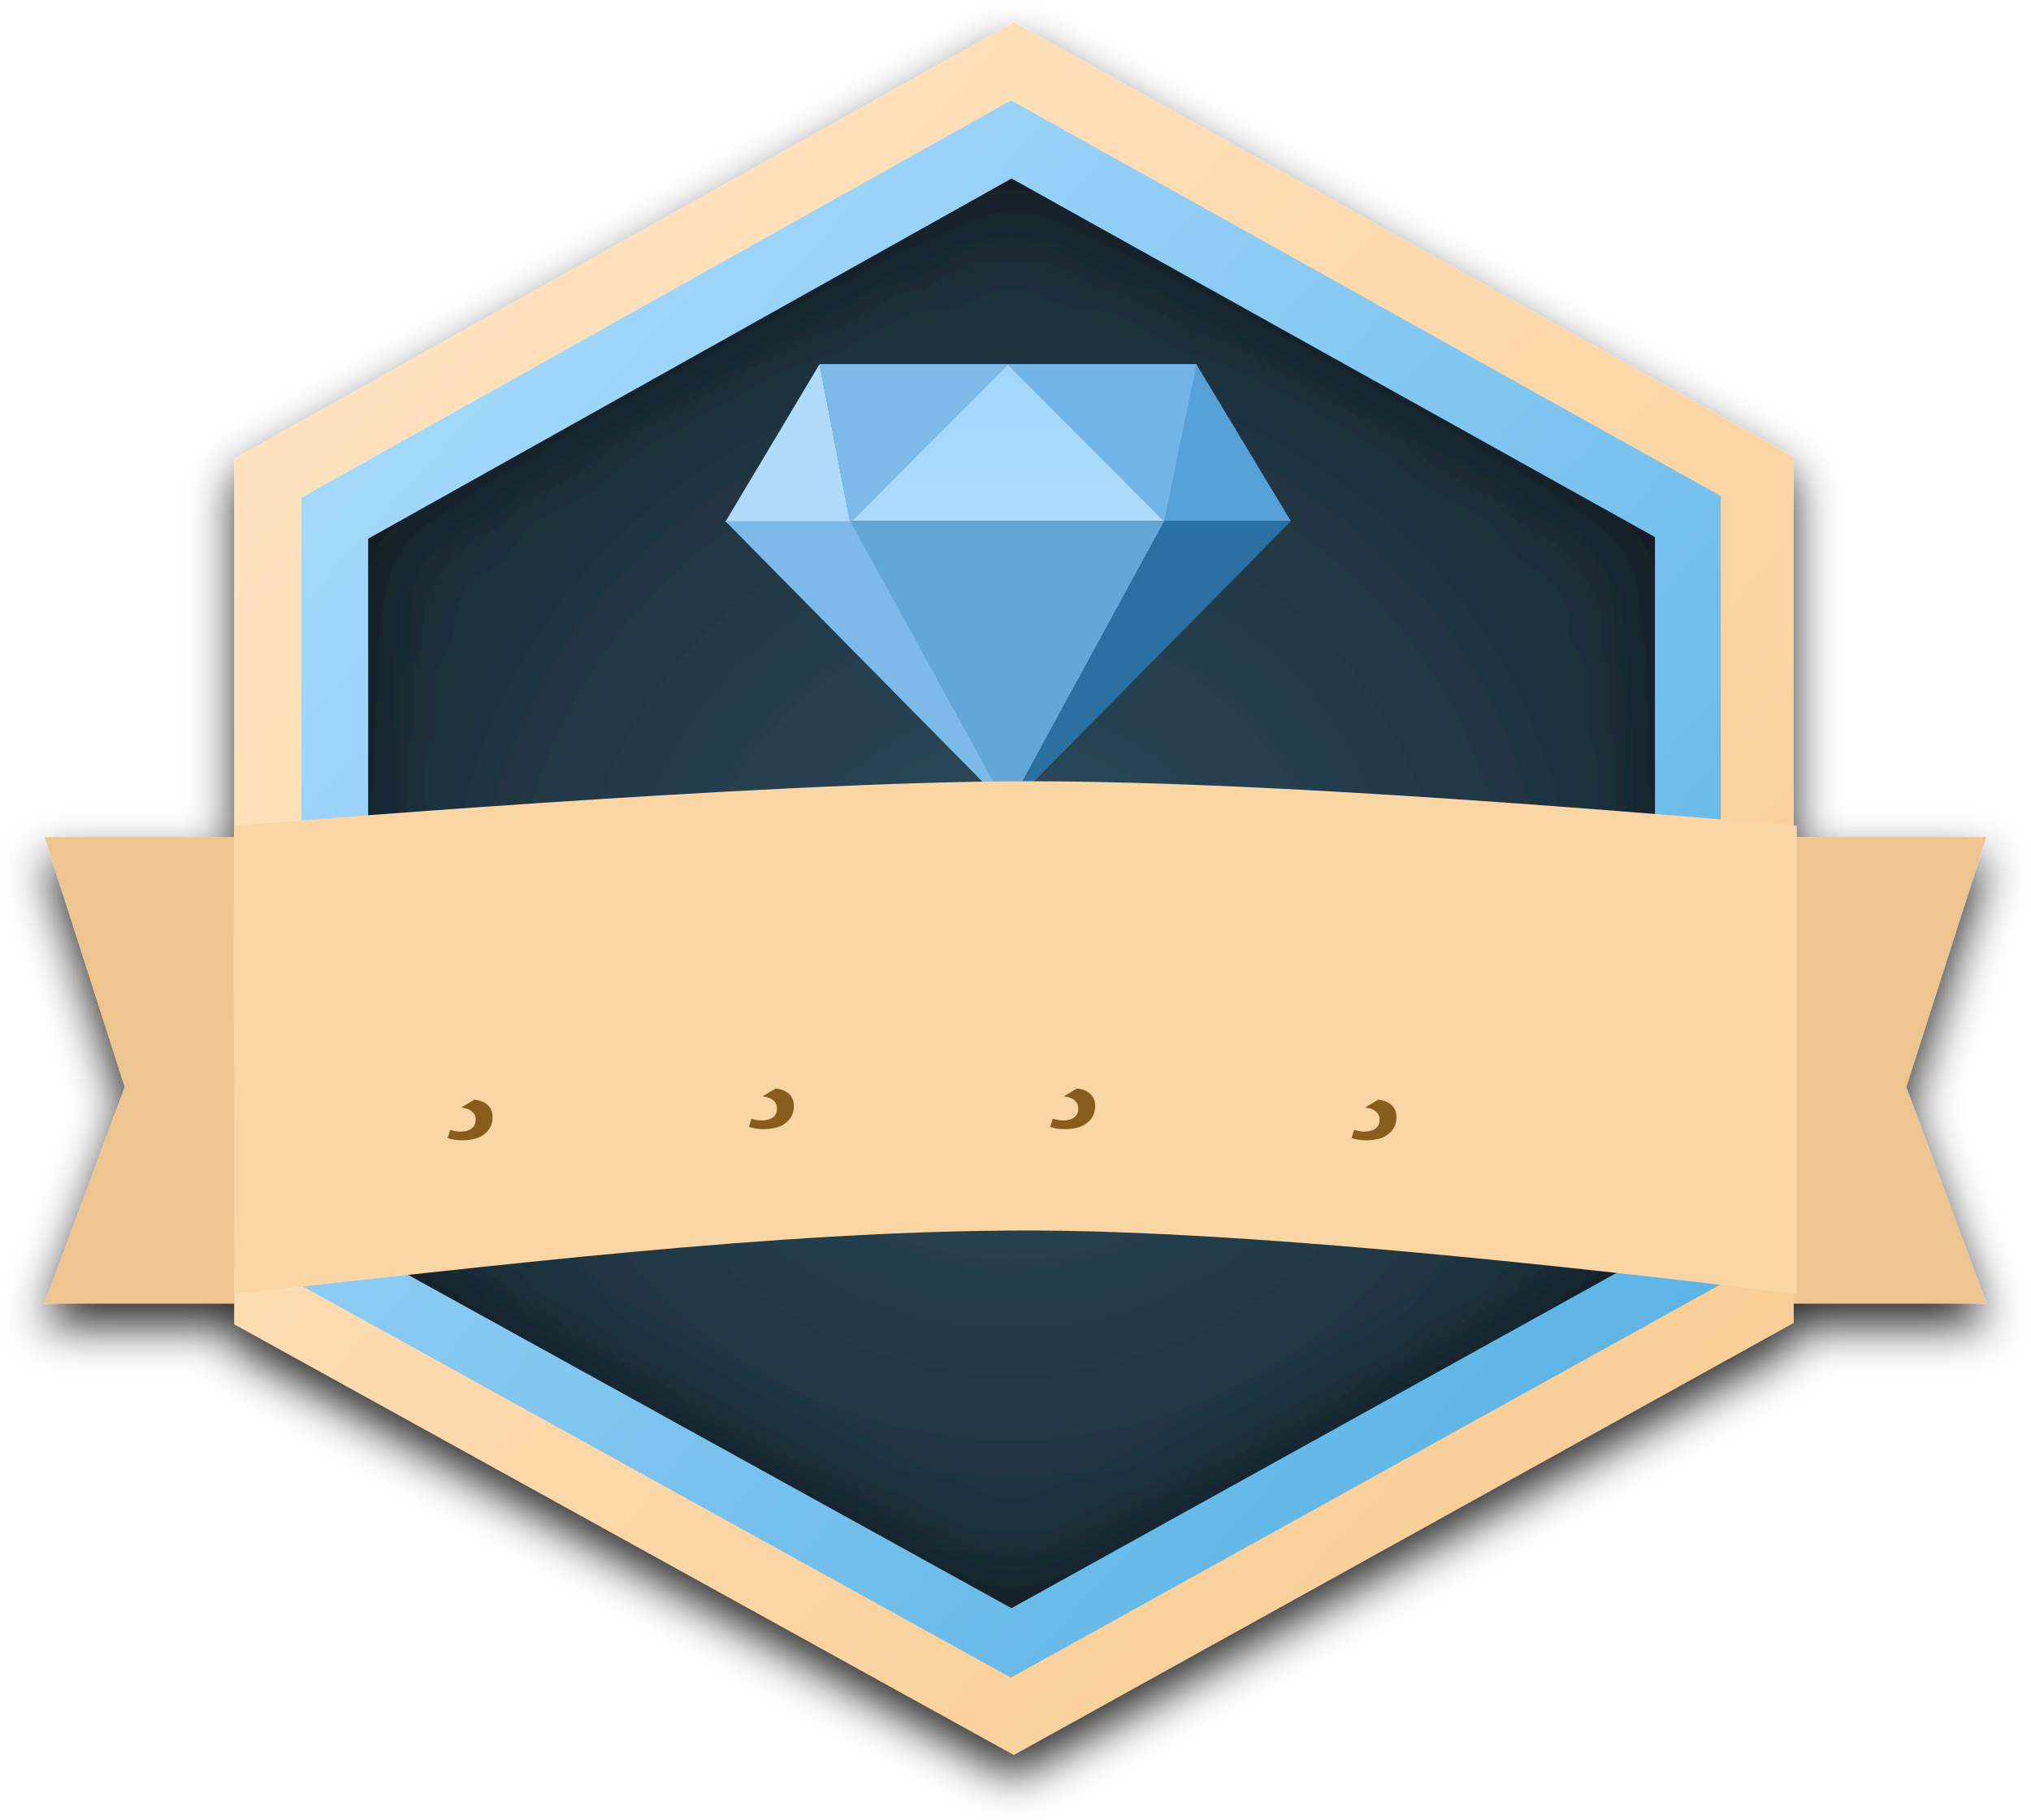
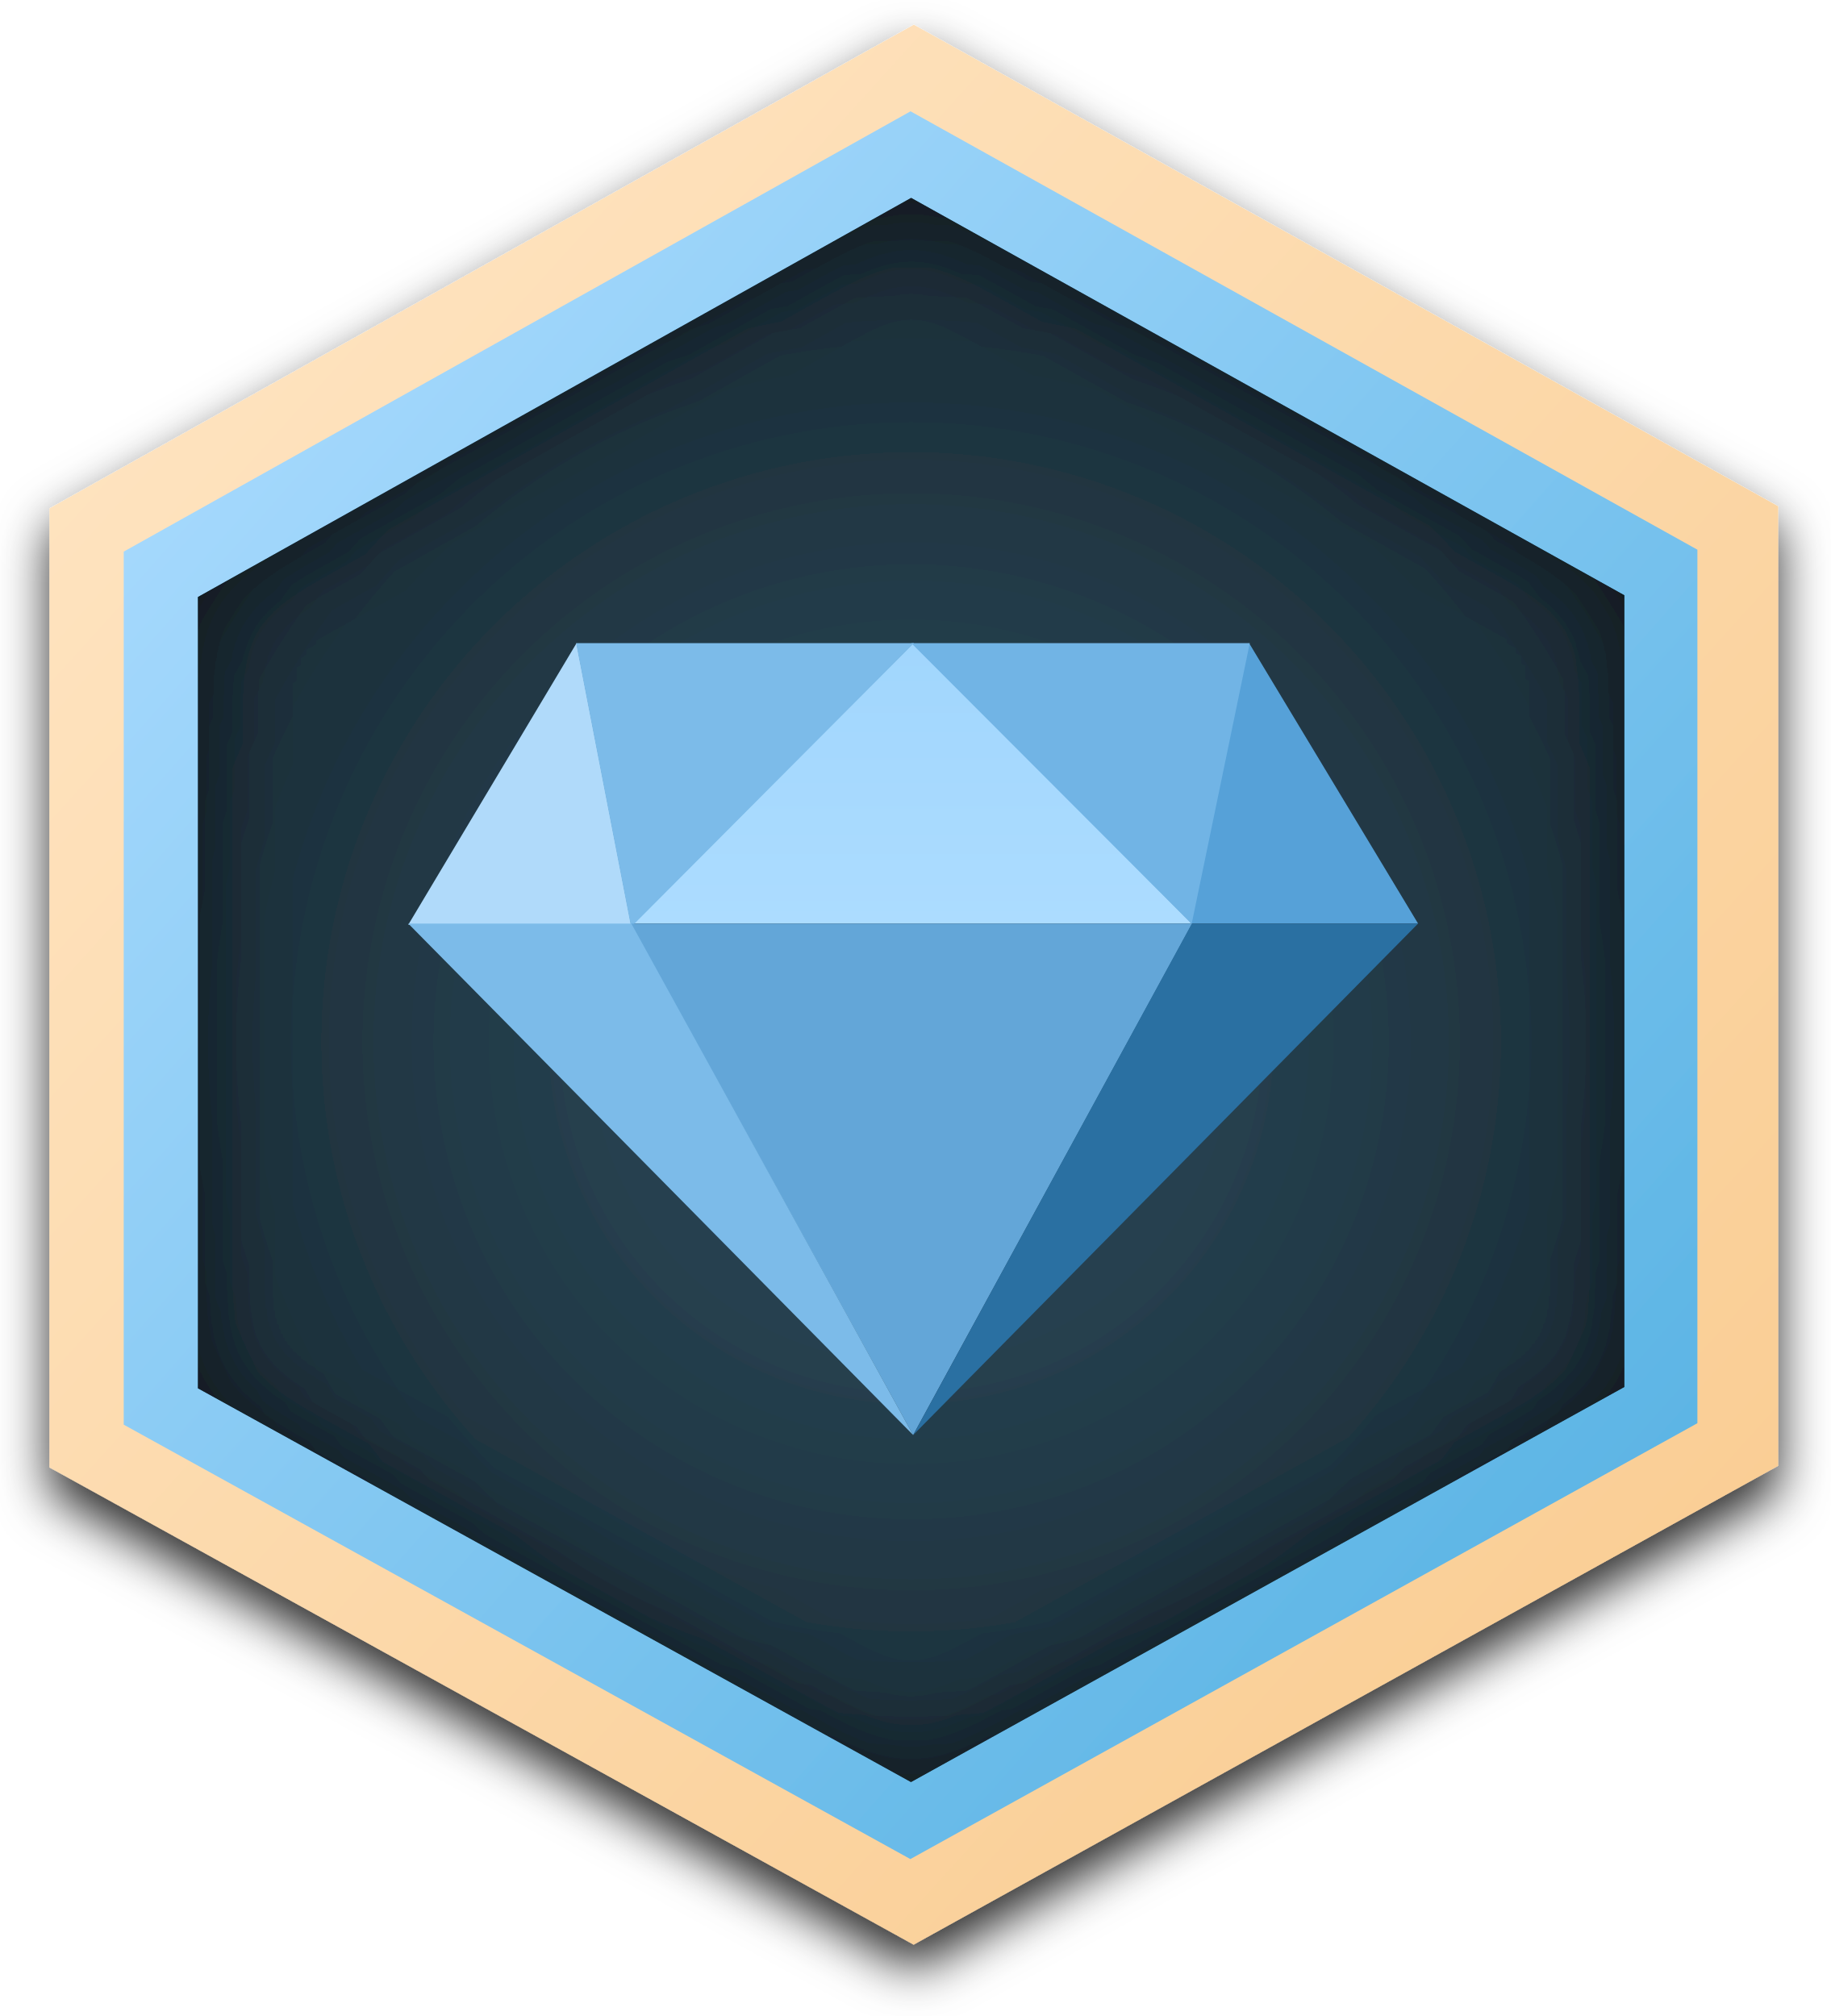
- <svg xmlns="http://www.w3.org/2000/svg" xmlns:xlink="http://www.w3.org/1999/xlink" width="182px" height="163px" viewBox="0 0 182 163" version="1.1">
+ <svg xmlns="http://www.w3.org/2000/svg" xmlns:xlink="http://www.w3.org/1999/xlink" width="148px" height="163px" viewBox="0 0 148 163" version="1.1">
  <defs>
-     <filter x="-4.0%" y="-3.2%" width="108.0%" height="109.0%" filterUnits="objectBoundingBox" id="filter-1">
+     <filter x="-5.0%" y="-3.2%" width="110.0%" height="109.0%" filterUnits="objectBoundingBox" id="filter-1">
      <feOffset dx="0" dy="2" in="SourceAlpha" result="shadowOffsetOuter1" />
      <feGaussianBlur stdDeviation="2" in="shadowOffsetOuter1" result="shadowBlurOuter1" />
      <feColorMatrix values="0 0 0 0 0   0 0 0 0 0   0 0 0 0 0  0 0 0 0.829 0" type="matrix" in="shadowBlurOuter1" result="shadowMatrixOuter1" />
      <feMerge>
        <feMergeNode in="shadowMatrixOuter1" />
        <feMergeNode in="SourceGraphic" />
      </feMerge>
    </filter>
    <linearGradient x1="0.387%" y1="0%" x2="99.305%" y2="99.302%" id="linearGradient-2">
      <stop stop-color="#FFE6C5" offset="0%" />
      <stop stop-color="#F9CB8F" offset="100%" />
    </linearGradient>
    <linearGradient x1="4.308%" y1="3.936%" x2="100%" y2="100%" id="linearGradient-3">
      <stop stop-color="#FFE6C5" offset="0%" />
      <stop stop-color="#F9CB8F" offset="100%" />
    </linearGradient>
    <linearGradient x1="4.308%" y1="3.936%" x2="100%" y2="100%" id="linearGradient-4">
      <stop stop-color="#ACDCFF" offset="0%" />
      <stop stop-color="#51AFE1" offset="100%" />
    </linearGradient>
-     <polygon id="path-5" points="23 113.188 86.588 148.312 150.204 113.071 150.204 42.444 86.602 7 23 42.601" />
+     <polygon id="path-5" points="6 113.188 69.588 148.312 133.204 113.071 133.204 42.444 69.602 7 6 42.601" />
    <radialGradient cx="50%" cy="53.264%" fx="50%" fy="53.264%" r="61.138%" gradientTransform="translate(0.5,0.532635),scale(1,0.900162),rotate(90),translate(-0.5,-0.532635)" id="radialGradient-6">
      <stop stop-color="#51AFE1" offset="0%" />
      <stop stop-color="#15435B" offset="97.62%" />
    </radialGradient>
-     <polygon id="path-7" points="29 110.25 86.637 142.086 144.299 110.143 144.299 46.127 86.649 14 29 46.269" />
+     <polygon id="path-7" points="12 110.25 69.637 142.086 127.299 110.143 127.299 46.127 69.649 14 12 46.269" />
    <filter x="-3.5%" y="-3.1%" width="106.9%" height="106.2%" filterUnits="objectBoundingBox" id="filter-8">
      <feGaussianBlur stdDeviation="4" in="SourceAlpha" result="shadowBlurInner1" />
      <feOffset dx="0" dy="0" in="shadowBlurInner1" result="shadowOffsetInner1" />
      <feComposite in="shadowOffsetInner1" in2="SourceAlpha" operator="arithmetic" k2="-1" k3="1" result="shadowInnerInner1" />
      <feColorMatrix values="0 0 0 0 0   0 0 0 0 0   0 0 0 0 0  0 0 0 0.5 0" type="matrix" in="shadowInnerInner1" />
    </filter>
    <linearGradient x1="50%" y1="100%" x2="50%" y2="0%" id="linearGradient-9">
      <stop stop-color="#ACDCFF" offset="0%" />
      <stop stop-color="#A1D6FD" offset="100%" />
    </linearGradient>
  </defs>
  <g id="Page-1" stroke="none" stroke-width="1" fill="none" fill-rule="evenodd">
-     <g id="Logo-v2-(1)-Copy-3" filter="url(#filter-1)" transform="translate(4, 2)">
-       <polygon id="Rectangle-2" fill="#EEC58E" points="0 73 22 73 22 114.788 0 114.788 7.186 95.404" />
-       <polygon id="Rectangle-2-Copy" fill="#EEC58E" transform="translate(163, 93.89404) scale(-1, 1) translate(-163, -93.89404) " points="152 73 174 73 174 114.788 152 114.788 159.186 95.404" />
-       <polygon id="Shape" fill="url(#linearGradient-2)" points="17 116.646 86.851 155.229 156.732 116.517 156.732 38.935 86.866 0 17 39.107" />
-       <g id="Shape">
-         <use fill="url(#linearGradient-3)" xlink:href="#path-5" />
-         <use fill="url(#linearGradient-4)" xlink:href="#path-5" />
+     <g id="Desktop-HD" transform="translate(-911, -279)">
+       <g id="Group-5" transform="translate(256, 281)">
+         <g id="Logo-v2-(1)-Copy-3" filter="url(#filter-1)" transform="translate(659, 0)">
+           <polygon id="Shape" fill="url(#linearGradient-2)" points="0 116.646 69.851 155.229 139.732 116.517 139.732 38.935 69.866 0 0 39.107" />
+           <g id="Shape">
+             <use fill="url(#linearGradient-3)" xlink:href="#path-5" />
+             <use fill="url(#linearGradient-4)" xlink:href="#path-5" />
+           </g>
+           <g id="Shape-Copy">
+             <use fill="url(#radialGradient-6)" fill-rule="evenodd" xlink:href="#path-7" />
+             <use fill-opacity="0.681" fill="#1C2022" fill-rule="evenodd" xlink:href="#path-7" />
+             <use fill="black" fill-opacity="1" filter="url(#filter-8)" xlink:href="#path-7" />
+           </g>
+           <g id="Group-8" transform="translate(29, 49)" fill-rule="nonzero">
+             <polygon id="Shape" fill="#B0DAFA" points="0 23.77 13.604 1 18.015 23.77" />
+             <polygon id="Shape" fill="url(#linearGradient-9)" points="18.176 23.674 40.813 1 63.347 23.674" />
+             <polygon id="Shape" fill="#56A1D8" points="63.215 23.674 67.963 0.991 81.627 23.674" />
+             <polygon id="Shape" fill="#71B4E5" points="68.022 1 63.324 23.703 40.664 1" />
+             <polygon id="Shape" fill="#7BBBE9" points="40.873 1 18.014 23.95 13.57 1" />
+             <polygon id="Shape" fill="#63A6D8" points="17.963 23.674 40.813 65.027 63.371 23.674" />
+             <polygon id="Shape" fill="#2A6FA2" points="63.342 23.674 40.813 65.027 81.627 23.674" />
+             <polygon id="Shape" fill="#7BBBE9" points="0 23.674 18.033 23.674 40.813 65.027" />
+           </g>
+         </g>
      </g>
-       <g id="Shape-Copy">
-         <use fill="url(#radialGradient-6)" fill-rule="evenodd" xlink:href="#path-7" />
-         <use fill-opacity="0.681" fill="#1C2022" fill-rule="evenodd" xlink:href="#path-7" />
-         <use fill="black" fill-opacity="1" filter="url(#filter-8)" xlink:href="#path-7" />
-       </g>
-       <g id="Group-8" transform="translate(61, 30)" fill-rule="nonzero">
-         <polygon id="Shape" fill="#B0DAFA" points="0 14.758 8.446 0.621 11.185 14.758" />
-         <polygon id="Shape" fill="url(#linearGradient-9)" points="11.285 14.698 25.339 0.621 39.329 14.698" />
-         <polygon id="Shape" fill="#56A1D8" points="39.247 14.698 42.195 0.615 50.678 14.698" />
-         <polygon id="Shape" fill="#71B4E5" points="42.232 0.621 39.315 14.716 25.246 0.621" />
-         <polygon id="Shape" fill="#7BBBE9" points="25.376 0.621 11.184 14.869 8.425 0.621" />
-         <polygon id="Shape" fill="#63A6D8" points="11.152 14.698 25.339 40.372 39.344 14.698" />
-         <polygon id="Shape" fill="#2A6FA2" points="39.326 14.698 25.339 40.372 50.678 14.698" />
-         <polygon id="Shape" fill="#7BBBE9" points="0 14.698 11.196 14.698 25.339 40.372" />
-       </g>
-       <path d="M17,71.997 C17.364,71.955 64.599,68 88.14,68 C103.44,68 126.393,69.332 157,71.997 C157,79.518 157,86.377 157,92.574 C157,98.77 157,105.891 157,113.936 C126.025,110.146 103.072,108.251 88.14,108.251 C65.514,108.251 39.618,111.506 17,113.936 C16.89,113.948 17.3,106.509 17,92.574 C16.918,88.763 16.918,81.904 17,71.997 Z" id="Rectangle" fill="#FBD6A5" />
-       <text id="" font-family="FontAwesome" font-size="20" font-weight="normal" fill="#885B1E">
-         <tspan x="62" y="95"></tspan>
-       </text>
-       <text id="-copy-2" font-family="FontAwesome" font-size="20" font-weight="normal" fill="#885B1E">
-         <tspan x="35" y="96"></tspan>
-       </text>
-       <text id="" font-family="FontAwesome" font-size="20" font-weight="normal" fill="#885B1E">
-         <tspan x="116" y="96"></tspan>
-       </text>
-       <text id="star---FontAwesome-Copy" font-family="FontAwesome" font-size="20" font-weight="normal" fill="#885B1E">
-         <tspan x="89" y="95"></tspan>
-       </text>
    </g>
  </g>
</svg>
